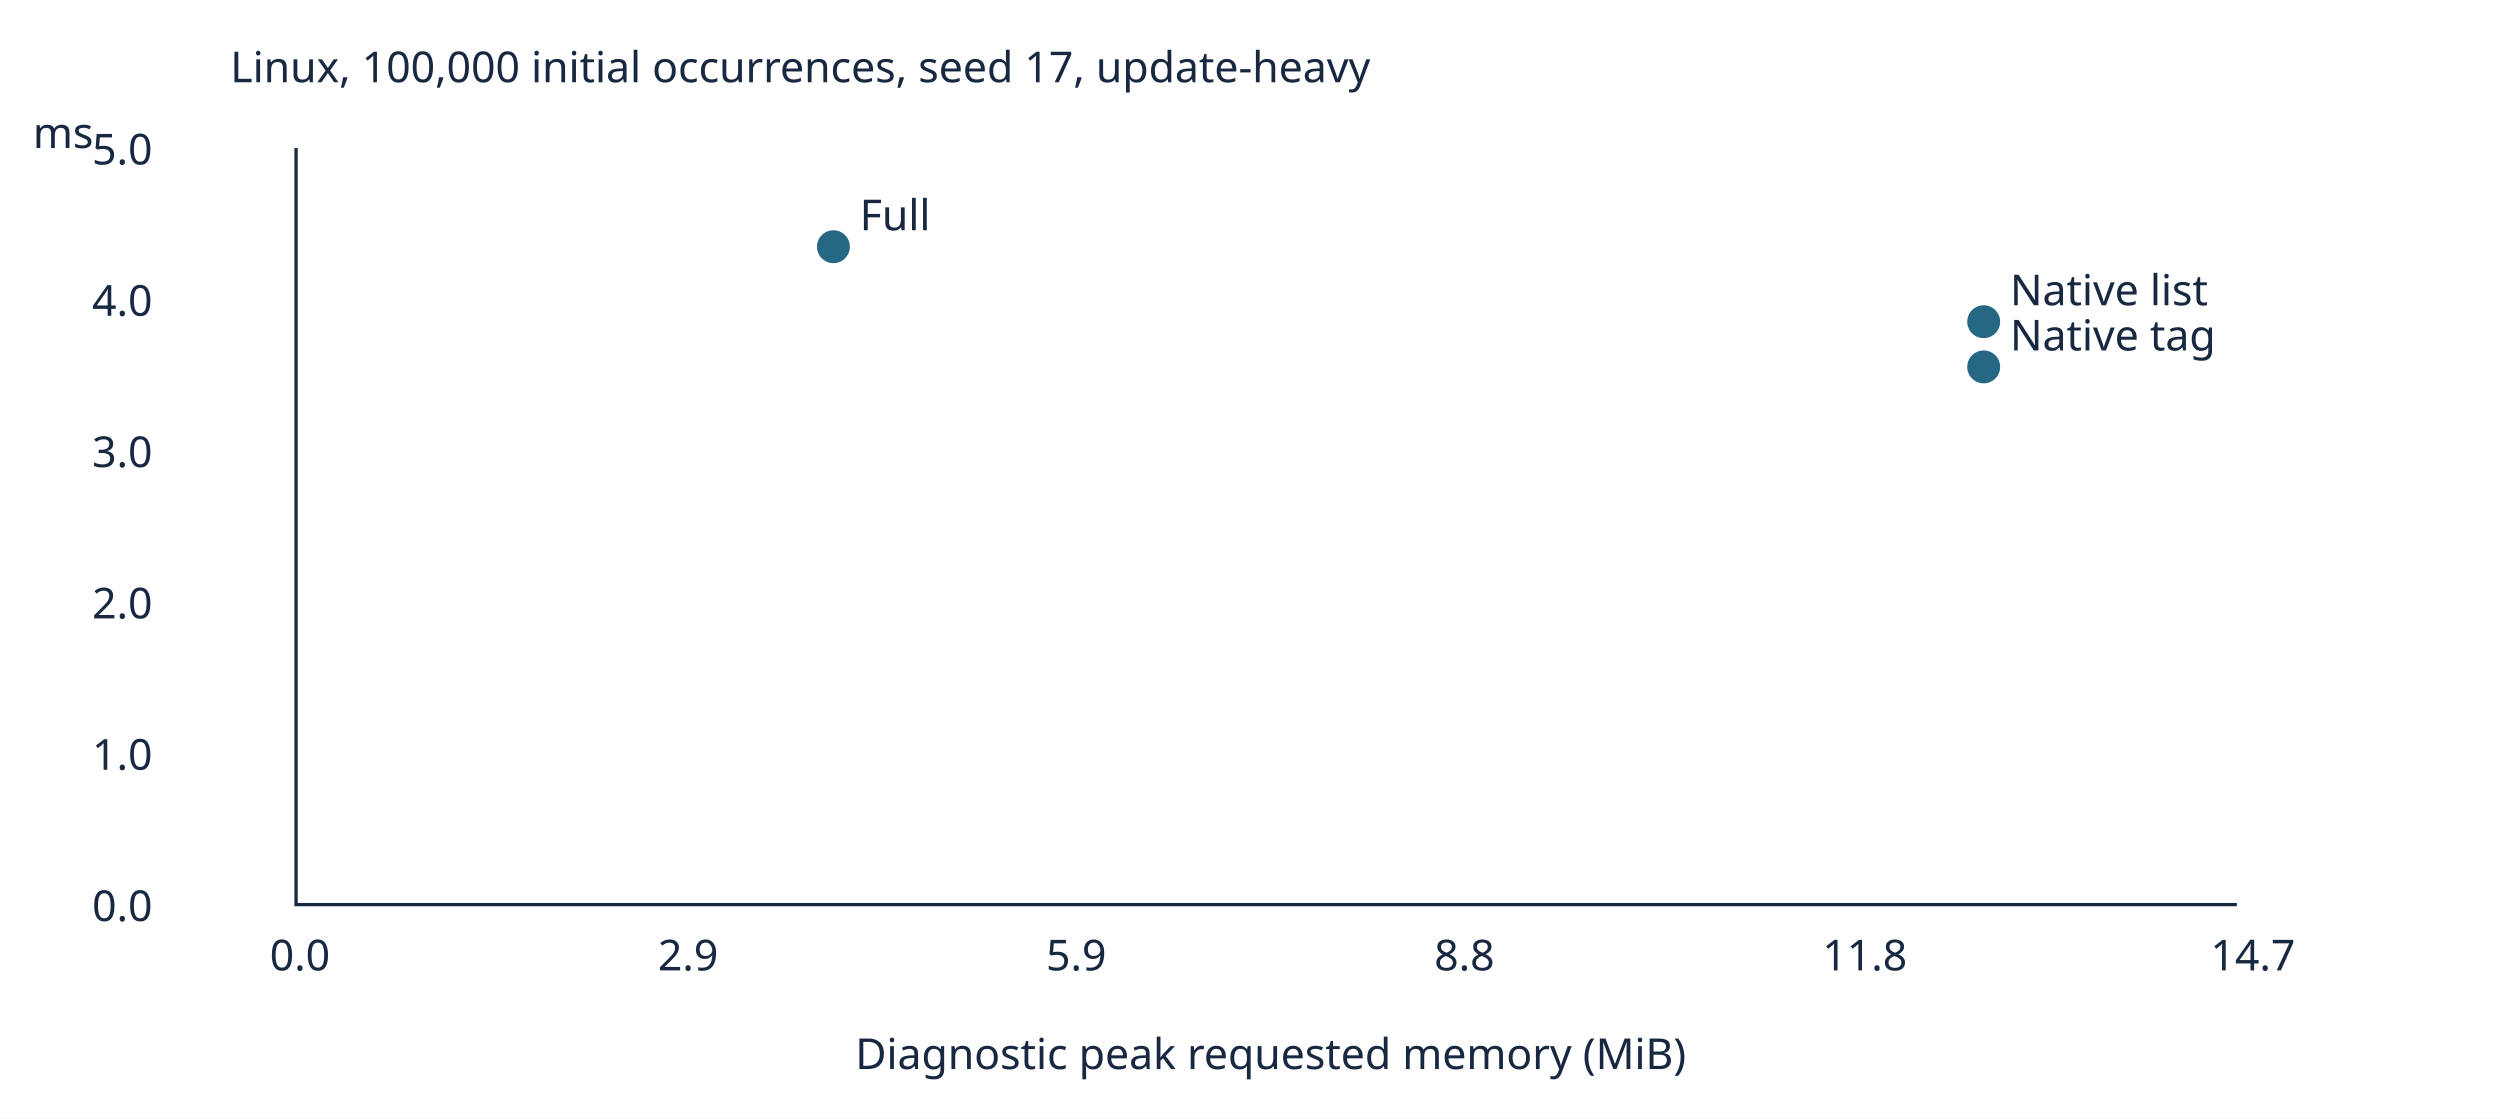
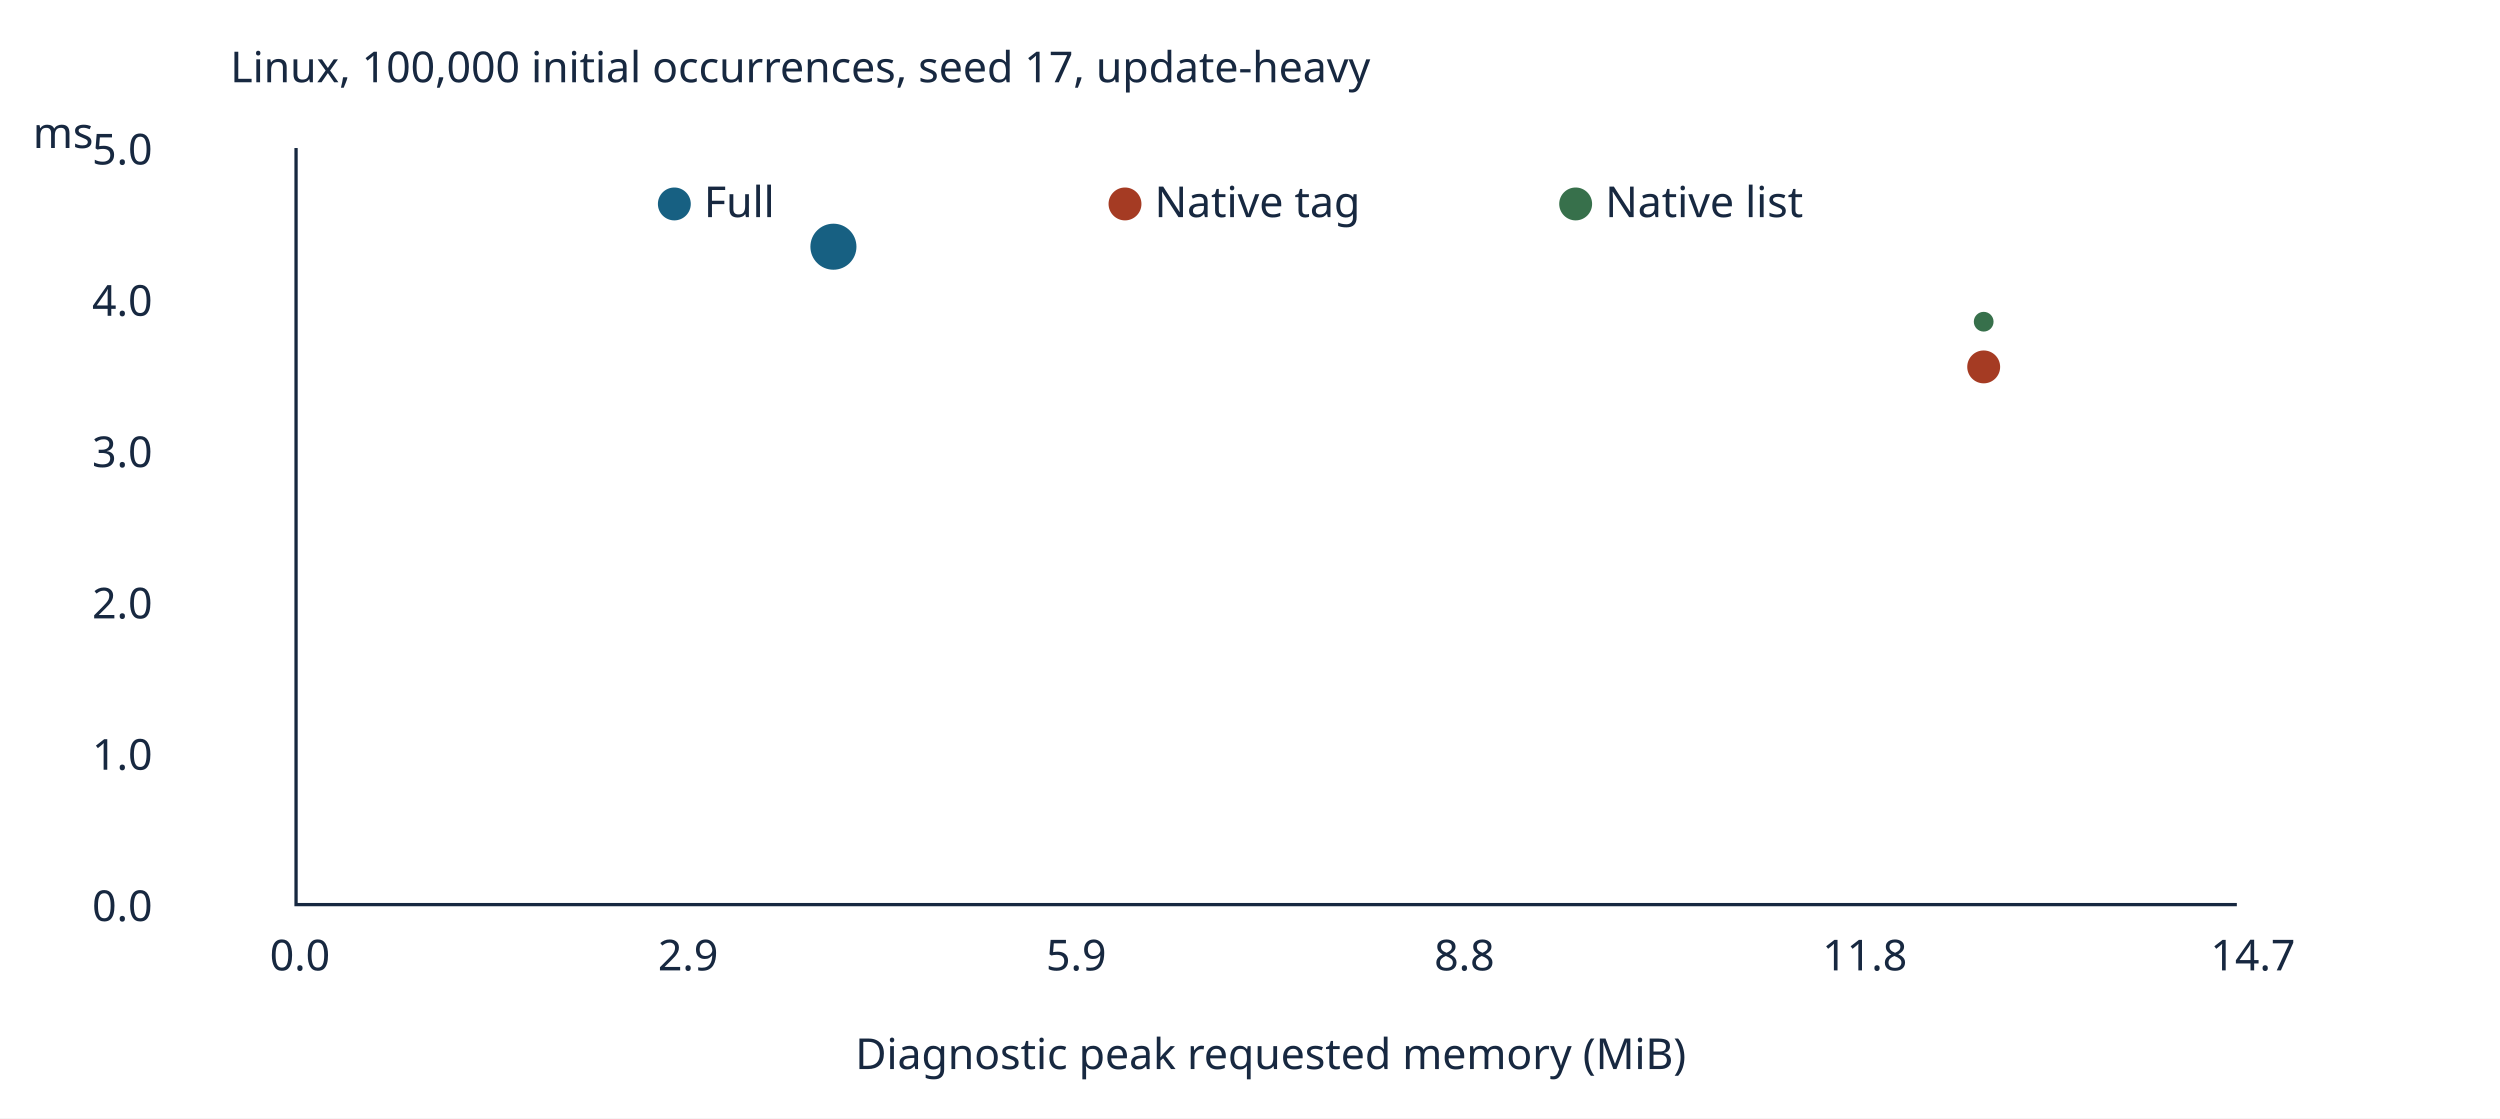
<svg xmlns="http://www.w3.org/2000/svg" viewBox="0 0 760 340" role="img">
  <rect width="100%" height="100%" fill="white" />
  <g font-family="sans-serif" font-size="13" fill="#172840">
    <text x="70" y="25">Linux, 100,000 initial occurrences, seed 17, update-heavy</text>
    <path d="M90 45v230h590" fill="none" stroke="#172840" />
    <text x="82" y="295">0.0</text>
    <text x="28" y="280">0.0</text>
    <text x="200" y="295">2.9</text>
    <text x="28" y="234">1.0</text>
    <text x="318" y="295">5.9</text>
    <text x="28" y="188">2.0</text>
    <text x="436" y="295">8.8</text>
    <text x="28" y="142">3.0</text>
    <text x="554" y="295">11.8</text>
    <text x="28" y="96">4.0</text>
    <text x="672" y="295">14.7</text>
    <text x="28" y="50">5.0</text>
    <text x="260" y="325">Diagnostic peak requested memory (MiB)</text>
    <text x="10" y="45">ms</text>
-     <circle cx="253.36" cy="75.00" r="5" fill="#266784" />
-     <text x="261.356" y="70">Full</text>
-     <circle cx="603.04" cy="111.54" r="5" fill="#266784" />
-     <text x="611.043" y="106.541">Native tag</text>
-     <circle cx="603.04" cy="97.80" r="5" fill="#266784" />
-     <text x="611.043" y="92.801">Native list</text>
+     <circle cx="253.36" cy="75.00" r="7" fill="#176082" />
+     <circle cx="205" cy="62" r="5" fill="#176082" />
+     <text x="214" y="66">Full</text>
+     <circle cx="603.04" cy="111.54" r="5" fill="#a53b23" />
+     <circle cx="342" cy="62" r="5" fill="#a53b23" />
+     <text x="351" y="66">Native tag</text>
+     <circle cx="603.04" cy="97.80" r="3" fill="#37704b" />
+     <circle cx="479" cy="62" r="5" fill="#37704b" />
+     <text x="488" y="66">Native list</text>
  </g>
</svg>
